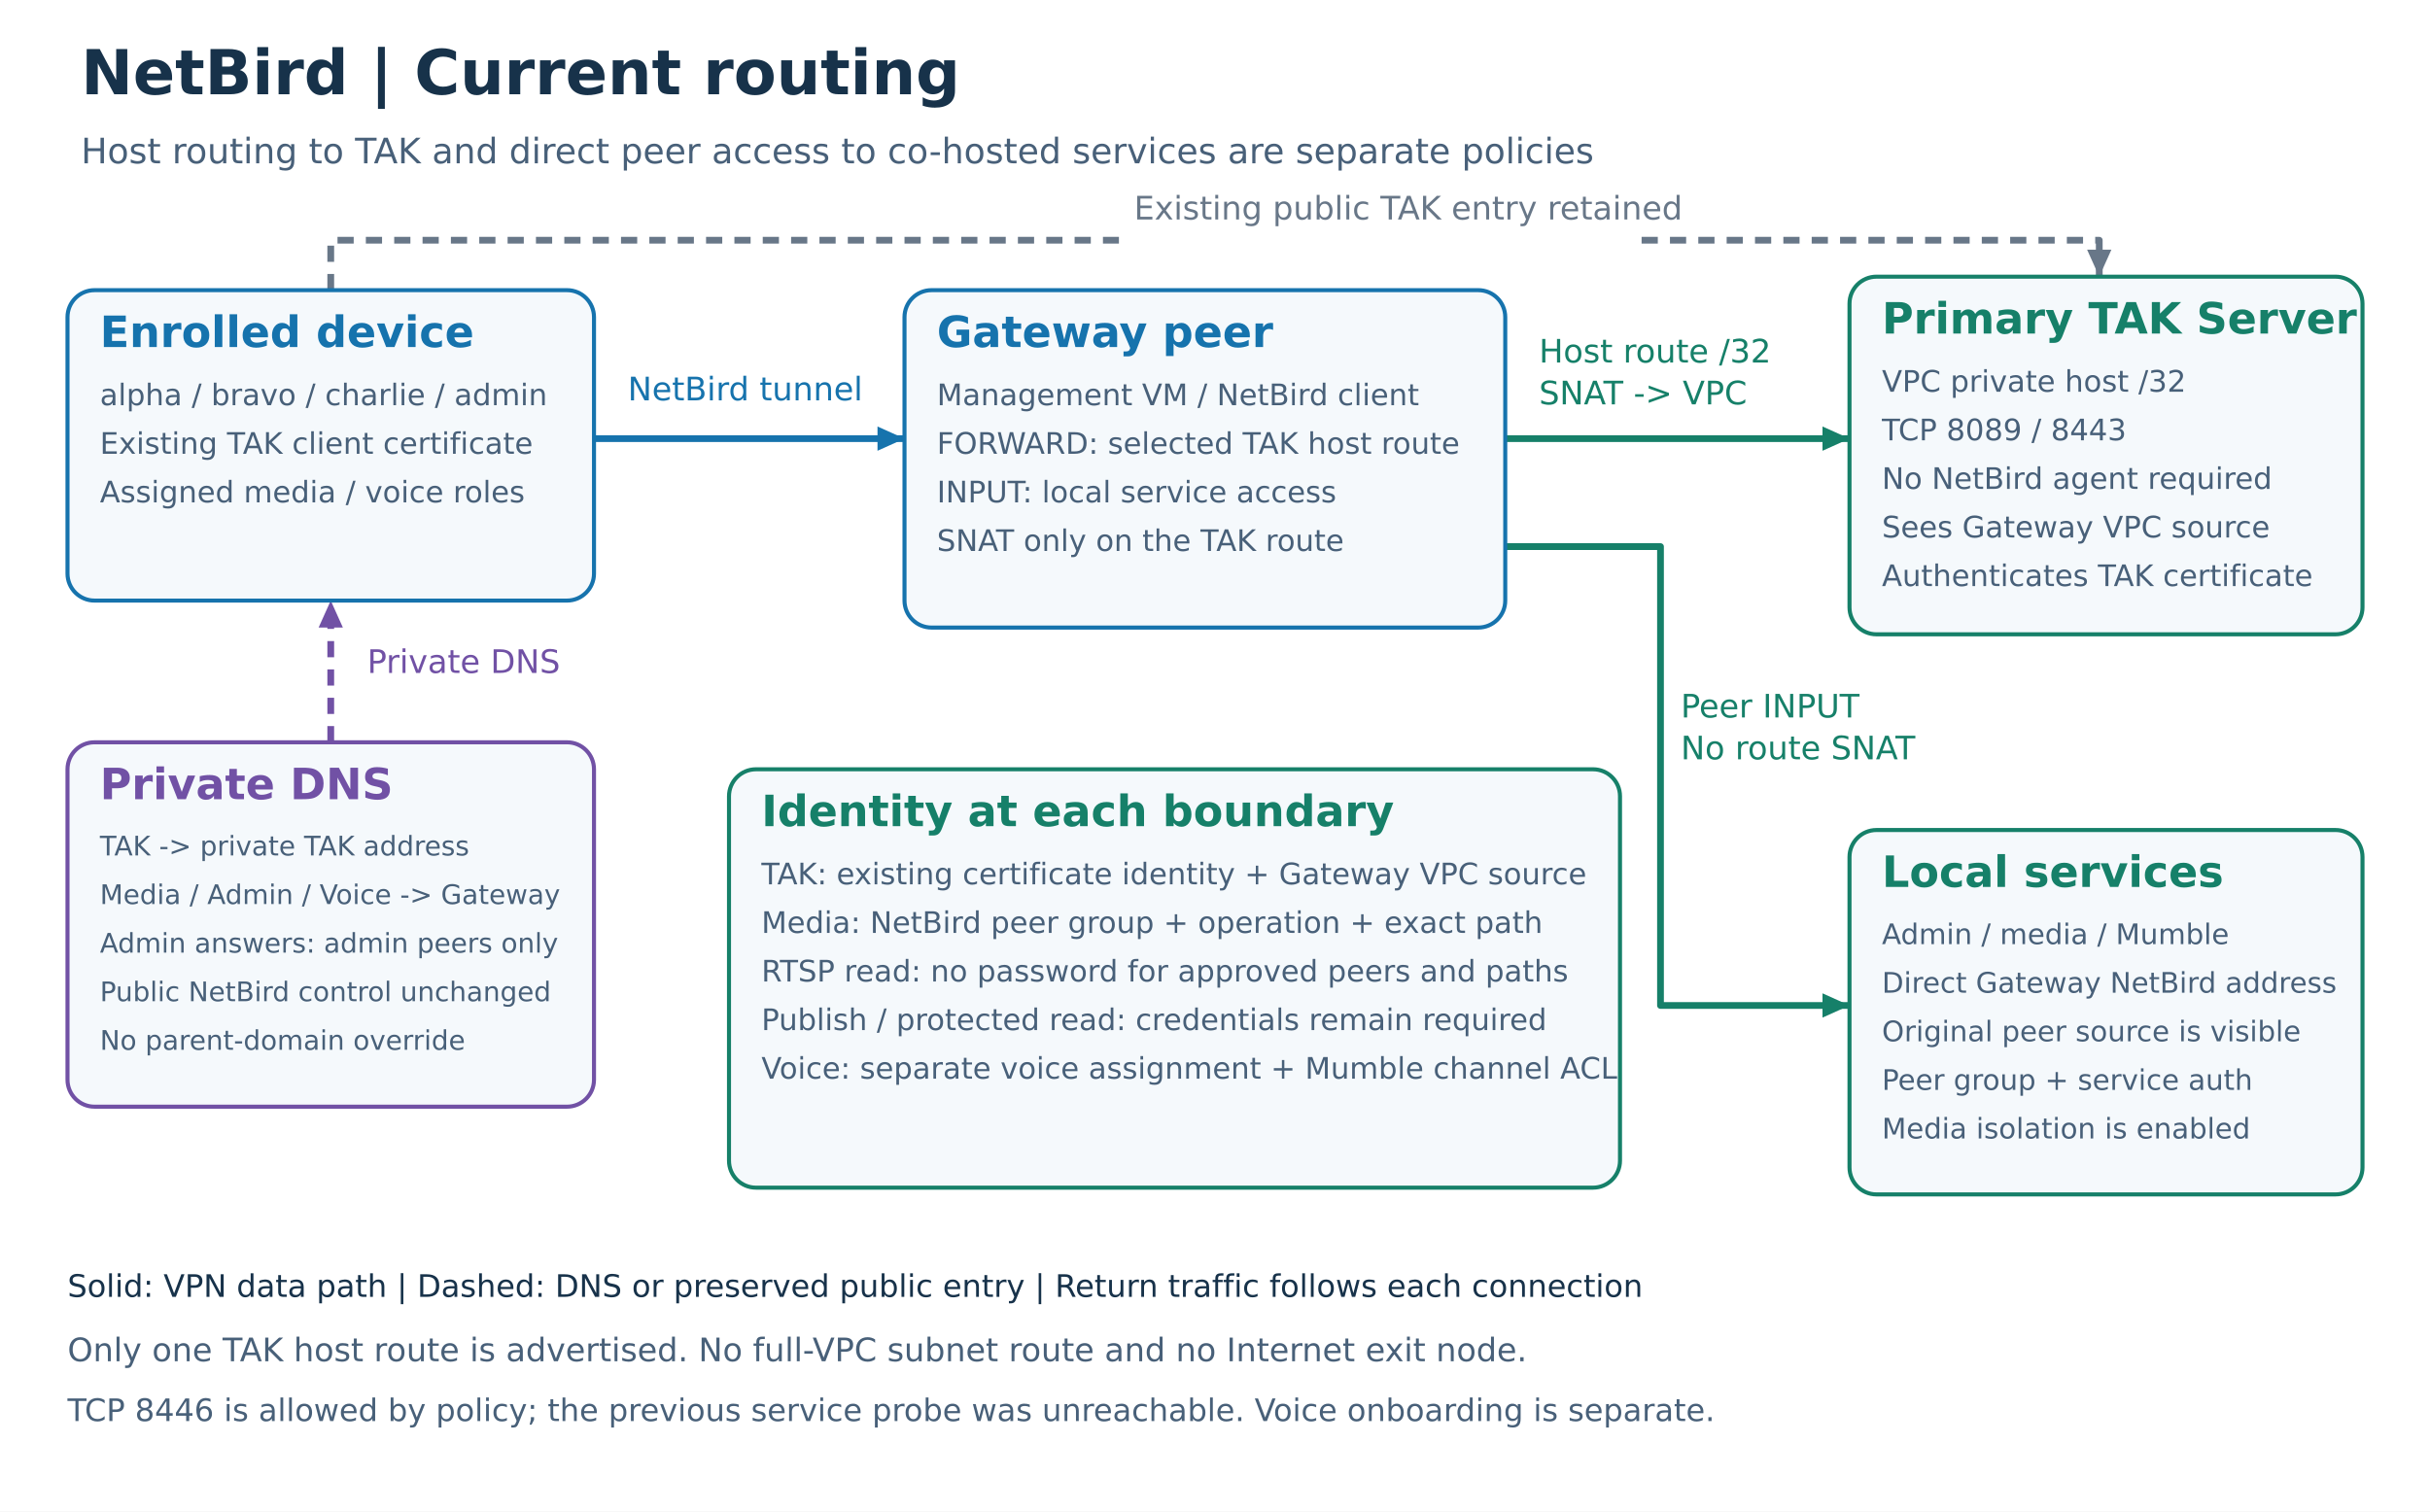
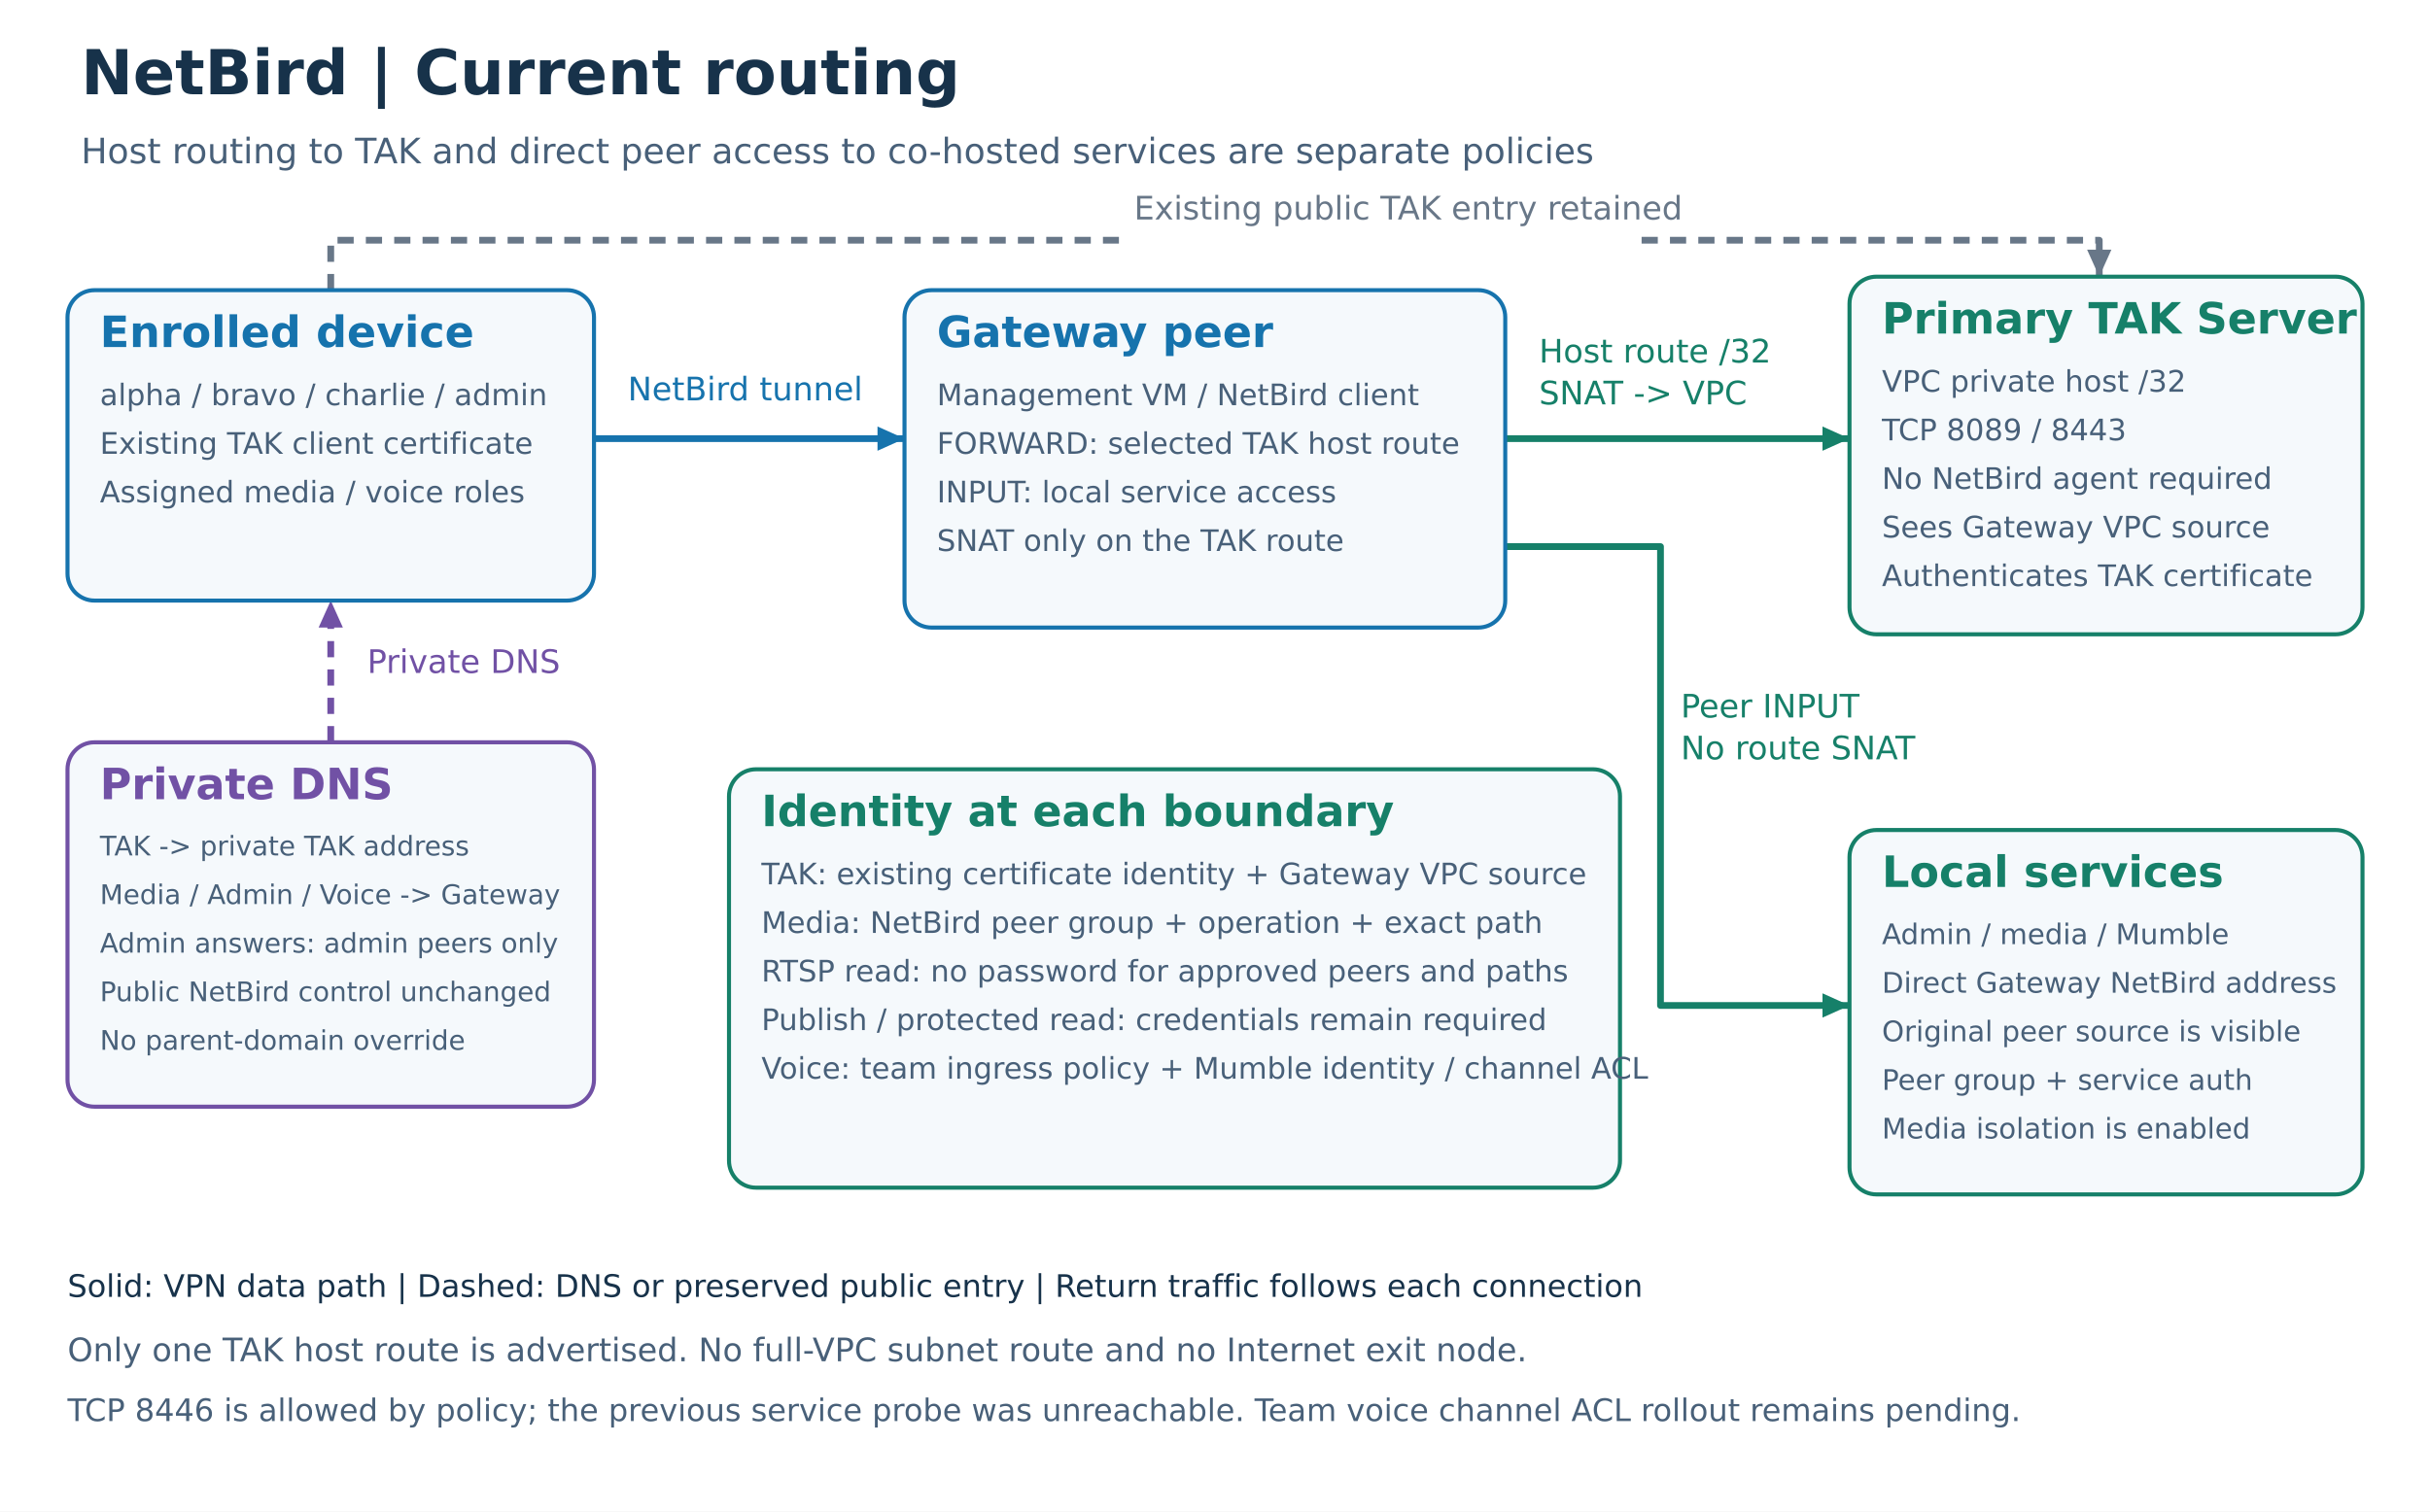
<svg xmlns="http://www.w3.org/2000/svg" width="1800" height="1120" viewBox="0 0 1800 1120" role="img">
  <rect width="100%" height="100%" fill="white" />
  <text x="60" y="38" font-family="Segoe UI,DejaVu Sans,sans-serif" font-size="46" font-weight="700" fill="#17324a" dominant-baseline="text-before-edge">NetBird | Current routing</text>
  <text x="60" y="103" font-family="Segoe UI,DejaVu Sans,sans-serif" font-size="26" font-weight="400" fill="#486079" dominant-baseline="text-before-edge">Host routing to TAK and direct peer access to co-hosted services are separate policies</text>
  <polyline points="440,325 670,325" fill="none" stroke="#1673ad" stroke-width="5" stroke-linejoin="round" />
  <polygon points="670.0,325.0 650.0,334.0 650.0,316.0" fill="#1673ad" />
  <polyline points="1115,325 1370,325" fill="none" stroke="#168069" stroke-width="5" stroke-linejoin="round" />
  <polygon points="1370.0,325.0 1350.0,334.0 1350.0,316.0" fill="#168069" />
  <polyline points="1115,405 1230,405 1230,745 1370,745" fill="none" stroke="#168069" stroke-width="5" stroke-linejoin="round" />
  <polygon points="1370.0,745.0 1350.0,754.0 1350.0,736.0" fill="#168069" />
  <polyline points="245,550 245,445" fill="none" stroke="#7151a5" stroke-width="5" stroke-linejoin="round" stroke-dasharray="12 9" />
  <polygon points="245.0,445.0 254.0,465.0 236.0,465.0" fill="#7151a5" />
  <polyline points="245,215 245,178 1555,178 1555,205" fill="none" stroke="#687788" stroke-width="5" stroke-linejoin="round" stroke-dasharray="12 9" />
  <polygon points="1555.0,205.0 1546.0,185.0 1564.0,185.0" fill="#687788" />
  <rect x="50" y="215" width="390" height="230" rx="20" fill="#f5f9fc" stroke="#1673ad" stroke-width="3" />
  <text x="74" y="235" font-family="Segoe UI,DejaVu Sans,sans-serif" font-size="32" font-weight="700" fill="#1673ad" dominant-baseline="text-before-edge">Enrolled device</text>
  <text x="74" y="285" font-family="Segoe UI,DejaVu Sans,sans-serif" font-size="22" font-weight="400" fill="#486079" dominant-baseline="text-before-edge">alpha / bravo / charlie / admin</text>
  <text x="74" y="321" font-family="Segoe UI,DejaVu Sans,sans-serif" font-size="22" font-weight="400" fill="#486079" dominant-baseline="text-before-edge">Existing TAK client certificate</text>
  <text x="74" y="357" font-family="Segoe UI,DejaVu Sans,sans-serif" font-size="22" font-weight="400" fill="#486079" dominant-baseline="text-before-edge">Assigned media / voice roles</text>
  <rect x="670" y="215" width="445" height="250" rx="20" fill="#f5f9fc" stroke="#1673ad" stroke-width="3" />
  <text x="694" y="235" font-family="Segoe UI,DejaVu Sans,sans-serif" font-size="32" font-weight="700" fill="#1673ad" dominant-baseline="text-before-edge">Gateway peer</text>
  <text x="694" y="285" font-family="Segoe UI,DejaVu Sans,sans-serif" font-size="22" font-weight="400" fill="#486079" dominant-baseline="text-before-edge">Management VM / NetBird client</text>
  <text x="694" y="321" font-family="Segoe UI,DejaVu Sans,sans-serif" font-size="22" font-weight="400" fill="#486079" dominant-baseline="text-before-edge">FORWARD: selected TAK host route</text>
  <text x="694" y="357" font-family="Segoe UI,DejaVu Sans,sans-serif" font-size="22" font-weight="400" fill="#486079" dominant-baseline="text-before-edge">INPUT: local service access</text>
  <text x="694" y="393" font-family="Segoe UI,DejaVu Sans,sans-serif" font-size="22" font-weight="400" fill="#486079" dominant-baseline="text-before-edge">SNAT only on the TAK route</text>
  <rect x="1370" y="205" width="380" height="265" rx="20" fill="#f5f9fc" stroke="#168069" stroke-width="3" />
  <text x="1394" y="225" font-family="Segoe UI,DejaVu Sans,sans-serif" font-size="32" font-weight="700" fill="#168069" dominant-baseline="text-before-edge">Primary TAK Server</text>
  <text x="1394" y="275" font-family="Segoe UI,DejaVu Sans,sans-serif" font-size="22" font-weight="400" fill="#486079" dominant-baseline="text-before-edge">VPC private host /32</text>
  <text x="1394" y="311" font-family="Segoe UI,DejaVu Sans,sans-serif" font-size="22" font-weight="400" fill="#486079" dominant-baseline="text-before-edge">TCP 8089 / 8443</text>
  <text x="1394" y="347" font-family="Segoe UI,DejaVu Sans,sans-serif" font-size="22" font-weight="400" fill="#486079" dominant-baseline="text-before-edge">No NetBird agent required</text>
  <text x="1394" y="383" font-family="Segoe UI,DejaVu Sans,sans-serif" font-size="22" font-weight="400" fill="#486079" dominant-baseline="text-before-edge">Sees Gateway VPC source</text>
  <text x="1394" y="419" font-family="Segoe UI,DejaVu Sans,sans-serif" font-size="22" font-weight="400" fill="#486079" dominant-baseline="text-before-edge">Authenticates TAK certificate</text>
  <rect x="1370" y="615" width="380" height="270" rx="20" fill="#f5f9fc" stroke="#168069" stroke-width="3" />
  <text x="1394" y="635" font-family="Segoe UI,DejaVu Sans,sans-serif" font-size="32" font-weight="700" fill="#168069" dominant-baseline="text-before-edge">Local services</text>
  <text x="1394" y="685" font-family="Segoe UI,DejaVu Sans,sans-serif" font-size="21" font-weight="400" fill="#486079" dominant-baseline="text-before-edge">Admin / media / Mumble</text>
  <text x="1394" y="721" font-family="Segoe UI,DejaVu Sans,sans-serif" font-size="21" font-weight="400" fill="#486079" dominant-baseline="text-before-edge">Direct Gateway NetBird address</text>
  <text x="1394" y="757" font-family="Segoe UI,DejaVu Sans,sans-serif" font-size="21" font-weight="400" fill="#486079" dominant-baseline="text-before-edge">Original peer source is visible</text>
  <text x="1394" y="793" font-family="Segoe UI,DejaVu Sans,sans-serif" font-size="21" font-weight="400" fill="#486079" dominant-baseline="text-before-edge">Peer group + service auth</text>
  <text x="1394" y="829" font-family="Segoe UI,DejaVu Sans,sans-serif" font-size="21" font-weight="400" fill="#486079" dominant-baseline="text-before-edge">Media isolation is enabled</text>
  <rect x="50" y="550" width="390" height="270" rx="20" fill="#f5f9fc" stroke="#7151a5" stroke-width="3" />
  <text x="74" y="570" font-family="Segoe UI,DejaVu Sans,sans-serif" font-size="32" font-weight="700" fill="#7151a5" dominant-baseline="text-before-edge">Private DNS</text>
  <text x="74" y="620" font-family="Segoe UI,DejaVu Sans,sans-serif" font-size="20" font-weight="400" fill="#486079" dominant-baseline="text-before-edge">TAK -&gt; private TAK address</text>
  <text x="74" y="656" font-family="Segoe UI,DejaVu Sans,sans-serif" font-size="20" font-weight="400" fill="#486079" dominant-baseline="text-before-edge">Media / Admin / Voice -&gt; Gateway</text>
  <text x="74" y="692" font-family="Segoe UI,DejaVu Sans,sans-serif" font-size="20" font-weight="400" fill="#486079" dominant-baseline="text-before-edge">Admin answers: admin peers only</text>
  <text x="74" y="728" font-family="Segoe UI,DejaVu Sans,sans-serif" font-size="20" font-weight="400" fill="#486079" dominant-baseline="text-before-edge">Public NetBird control unchanged</text>
  <text x="74" y="764" font-family="Segoe UI,DejaVu Sans,sans-serif" font-size="20" font-weight="400" fill="#486079" dominant-baseline="text-before-edge">No parent-domain override</text>
  <rect x="540" y="570" width="660" height="310" rx="20" fill="#f5f9fc" stroke="#168069" stroke-width="3" />
  <text x="564" y="590" font-family="Segoe UI,DejaVu Sans,sans-serif" font-size="32" font-weight="700" fill="#168069" dominant-baseline="text-before-edge">Identity at each boundary</text>
  <text x="564" y="640" font-family="Segoe UI,DejaVu Sans,sans-serif" font-size="22" font-weight="400" fill="#486079" dominant-baseline="text-before-edge">TAK: existing certificate identity + Gateway VPC source</text>
  <text x="564" y="676" font-family="Segoe UI,DejaVu Sans,sans-serif" font-size="22" font-weight="400" fill="#486079" dominant-baseline="text-before-edge">Media: NetBird peer group + operation + exact path</text>
  <text x="564" y="712" font-family="Segoe UI,DejaVu Sans,sans-serif" font-size="22" font-weight="400" fill="#486079" dominant-baseline="text-before-edge">RTSP read: no password for approved peers and paths</text>
  <text x="564" y="748" font-family="Segoe UI,DejaVu Sans,sans-serif" font-size="22" font-weight="400" fill="#486079" dominant-baseline="text-before-edge">Publish / protected read: credentials remain required</text>
-   <text x="564" y="784" font-family="Segoe UI,DejaVu Sans,sans-serif" font-size="22" font-weight="400" fill="#486079" dominant-baseline="text-before-edge">Voice: separate voice assignment + Mumble channel ACL</text>
+   <text x="564" y="784" font-family="Segoe UI,DejaVu Sans,sans-serif" font-size="22" font-weight="400" fill="#486079" dominant-baseline="text-before-edge">Voice: team ingress policy + Mumble identity / channel ACL</text>
  <rect x="454" y="273" width="179" height="45" fill="white" />
  <text x="465" y="280" font-family="Segoe UI,DejaVu Sans,sans-serif" font-size="24" font-weight="400" fill="#1673ad" dominant-baseline="text-before-edge">NetBird tunnel</text>
  <rect x="1129" y="245" width="177" height="76" fill="white" />
  <text x="1140" y="252" font-family="Segoe UI,DejaVu Sans,sans-serif" font-size="24" font-weight="400" fill="#168069" dominant-baseline="text-before-edge">Host route /32</text>
  <text x="1140" y="283" font-family="Segoe UI,DejaVu Sans,sans-serif" font-size="24" font-weight="400" fill="#168069" dominant-baseline="text-before-edge">SNAT -&gt; VPC</text>
  <rect x="1234" y="508" width="184" height="76" fill="white" />
  <text x="1245" y="515" font-family="Segoe UI,DejaVu Sans,sans-serif" font-size="24" font-weight="400" fill="#168069" dominant-baseline="text-before-edge">Peer INPUT</text>
  <text x="1245" y="546" font-family="Segoe UI,DejaVu Sans,sans-serif" font-size="24" font-weight="400" fill="#168069" dominant-baseline="text-before-edge">No route SNAT</text>
  <rect x="261" y="475" width="149" height="45" fill="white" />
  <text x="272" y="482" font-family="Segoe UI,DejaVu Sans,sans-serif" font-size="24" font-weight="400" fill="#7151a5" dominant-baseline="text-before-edge">Private DNS</text>
  <rect x="829" y="139" width="381" height="45" fill="white" />
  <text x="840" y="146" font-family="Segoe UI,DejaVu Sans,sans-serif" font-size="24" font-weight="400" fill="#687788" dominant-baseline="text-before-edge">Existing public TAK entry retained</text>
  <text x="50" y="945" font-family="Segoe UI,DejaVu Sans,sans-serif" font-size="23" font-weight="400" fill="#17324a" dominant-baseline="text-before-edge">Solid: VPN data path | Dashed: DNS or preserved public entry | Return traffic follows each connection</text>
  <text x="50" y="992" font-family="Segoe UI,DejaVu Sans,sans-serif" font-size="24" font-weight="400" fill="#486079" dominant-baseline="text-before-edge">Only one TAK host route is advertised. No full-VPC subnet route and no Internet exit node.</text>
-   <text x="50" y="1037" font-family="Segoe UI,DejaVu Sans,sans-serif" font-size="23" font-weight="400" fill="#486079" dominant-baseline="text-before-edge">TCP 8446 is allowed by policy; the previous service probe was unreachable. Voice onboarding is separate.</text>
+   <text x="50" y="1037" font-family="Segoe UI,DejaVu Sans,sans-serif" font-size="23" font-weight="400" fill="#486079" dominant-baseline="text-before-edge">TCP 8446 is allowed by policy; the previous service probe was unreachable. Team voice channel ACL rollout remains pending.</text>
</svg>
